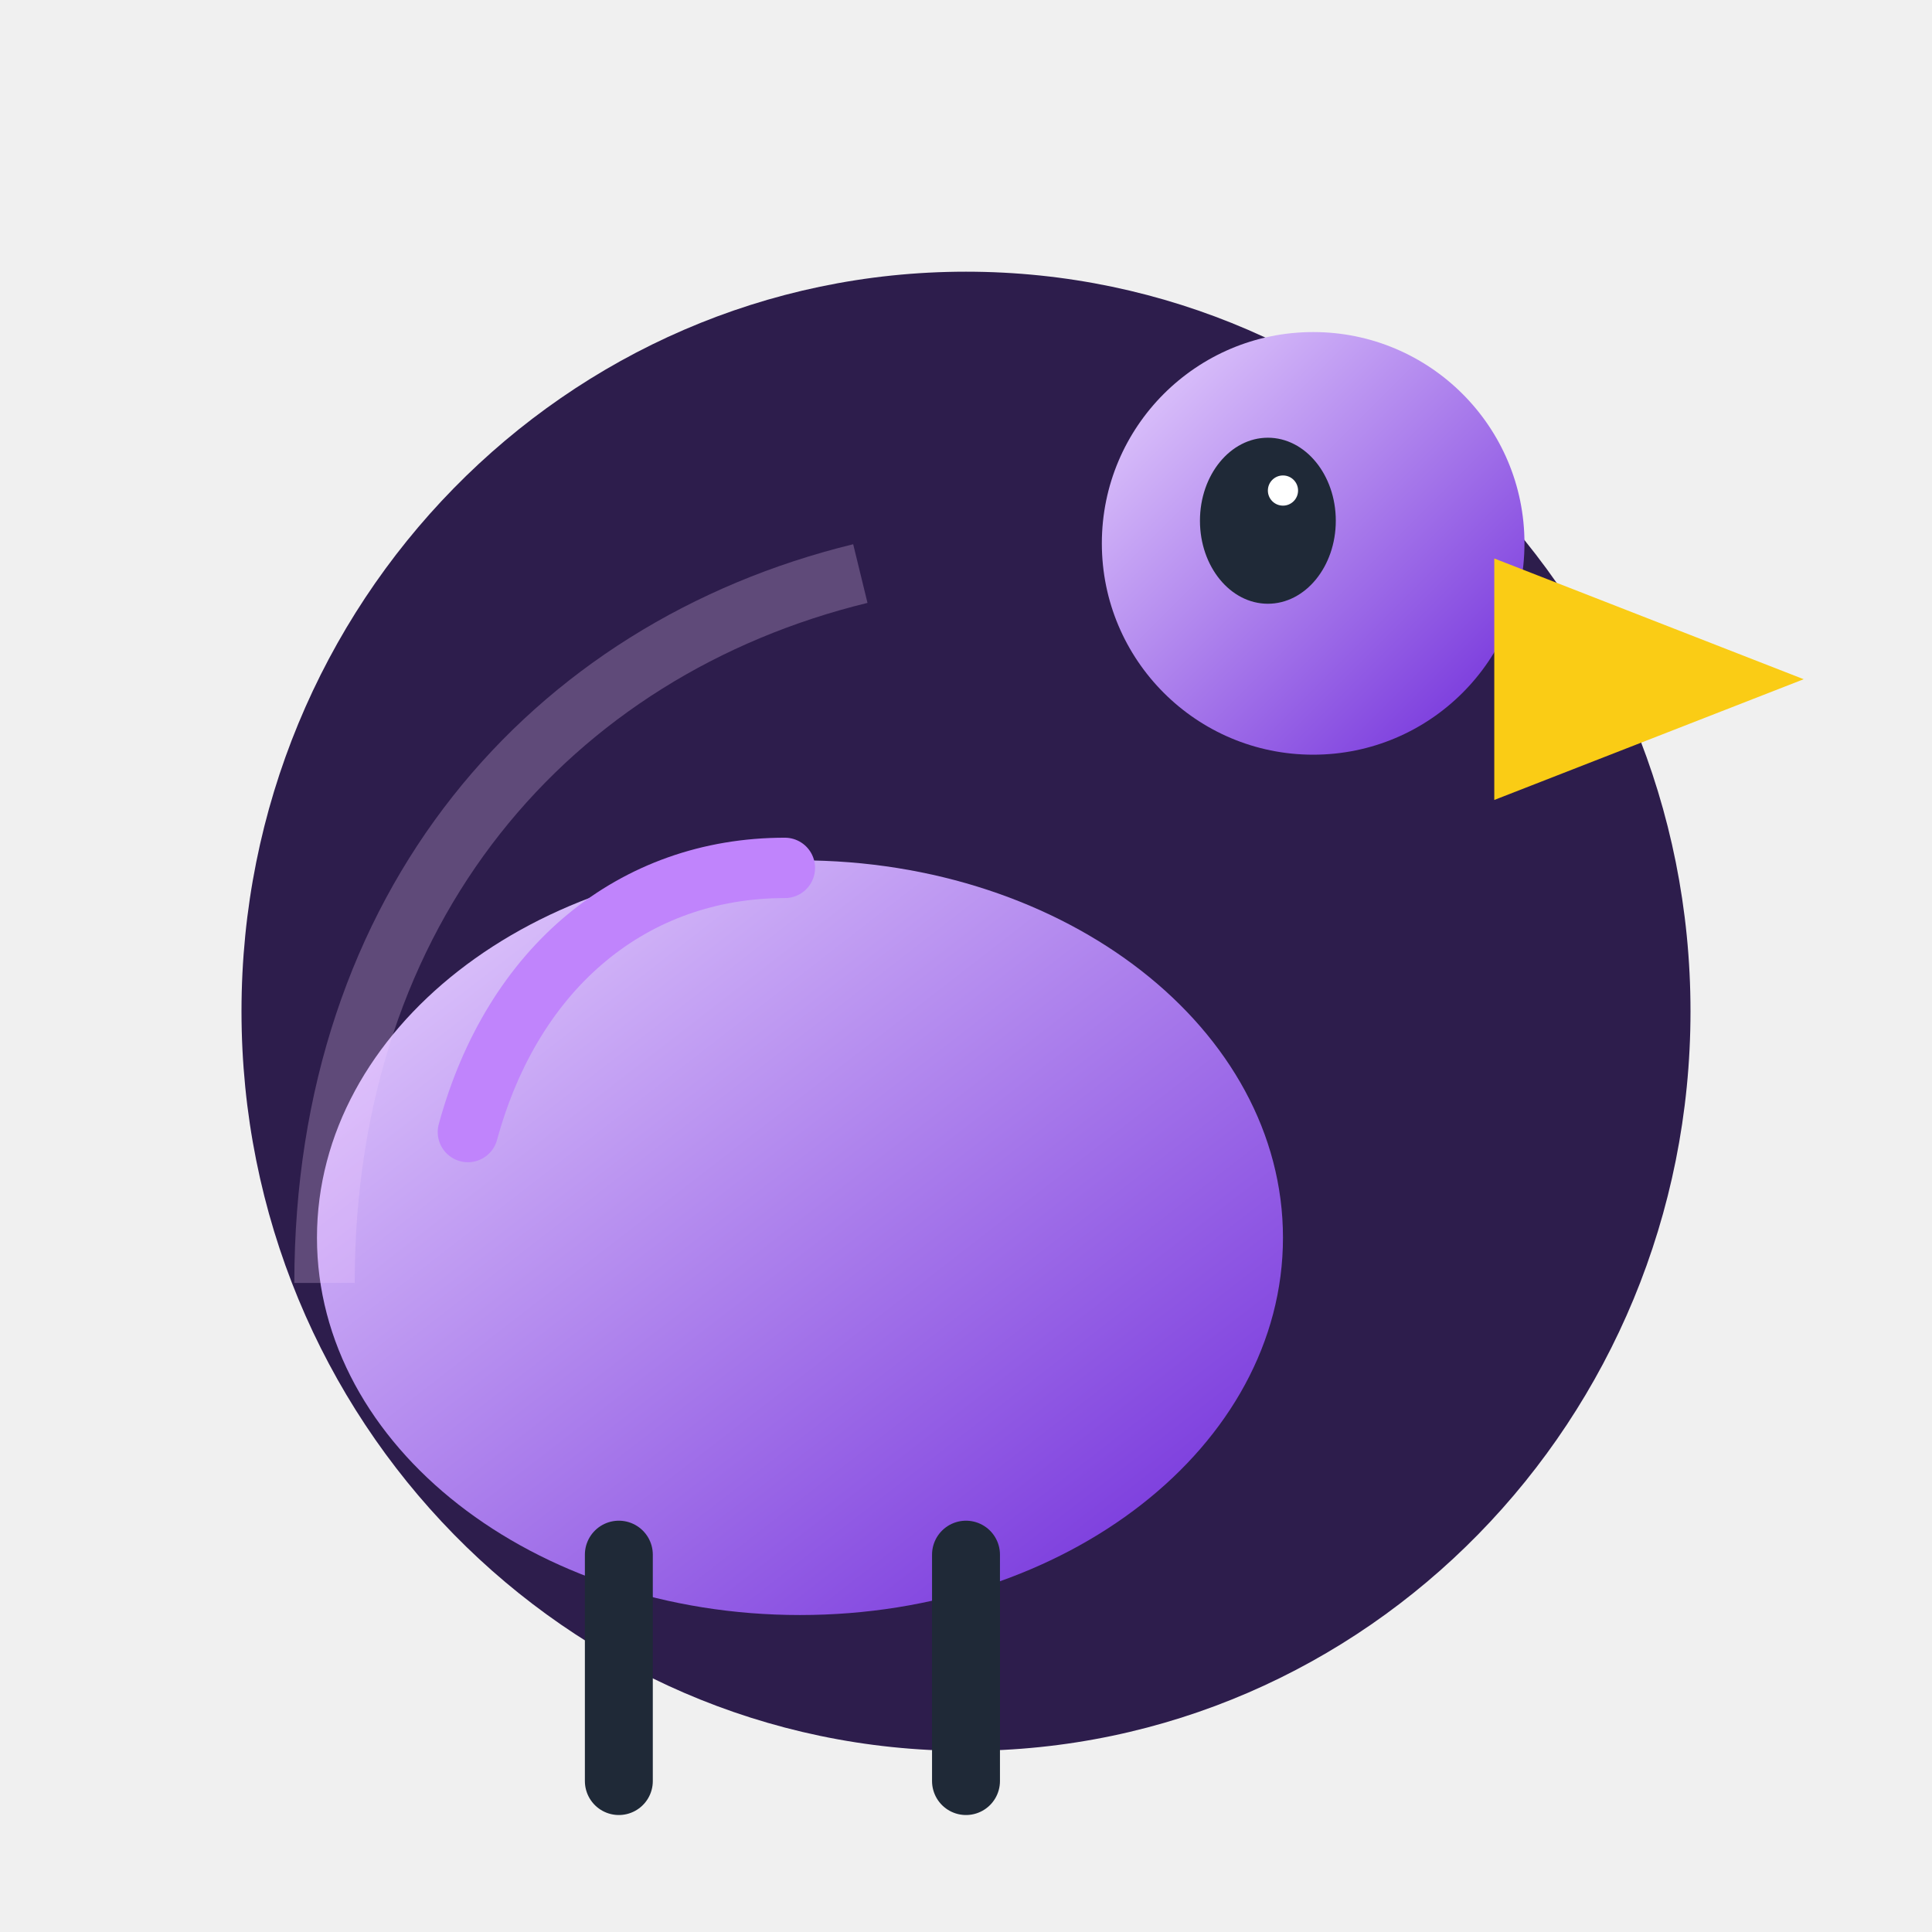
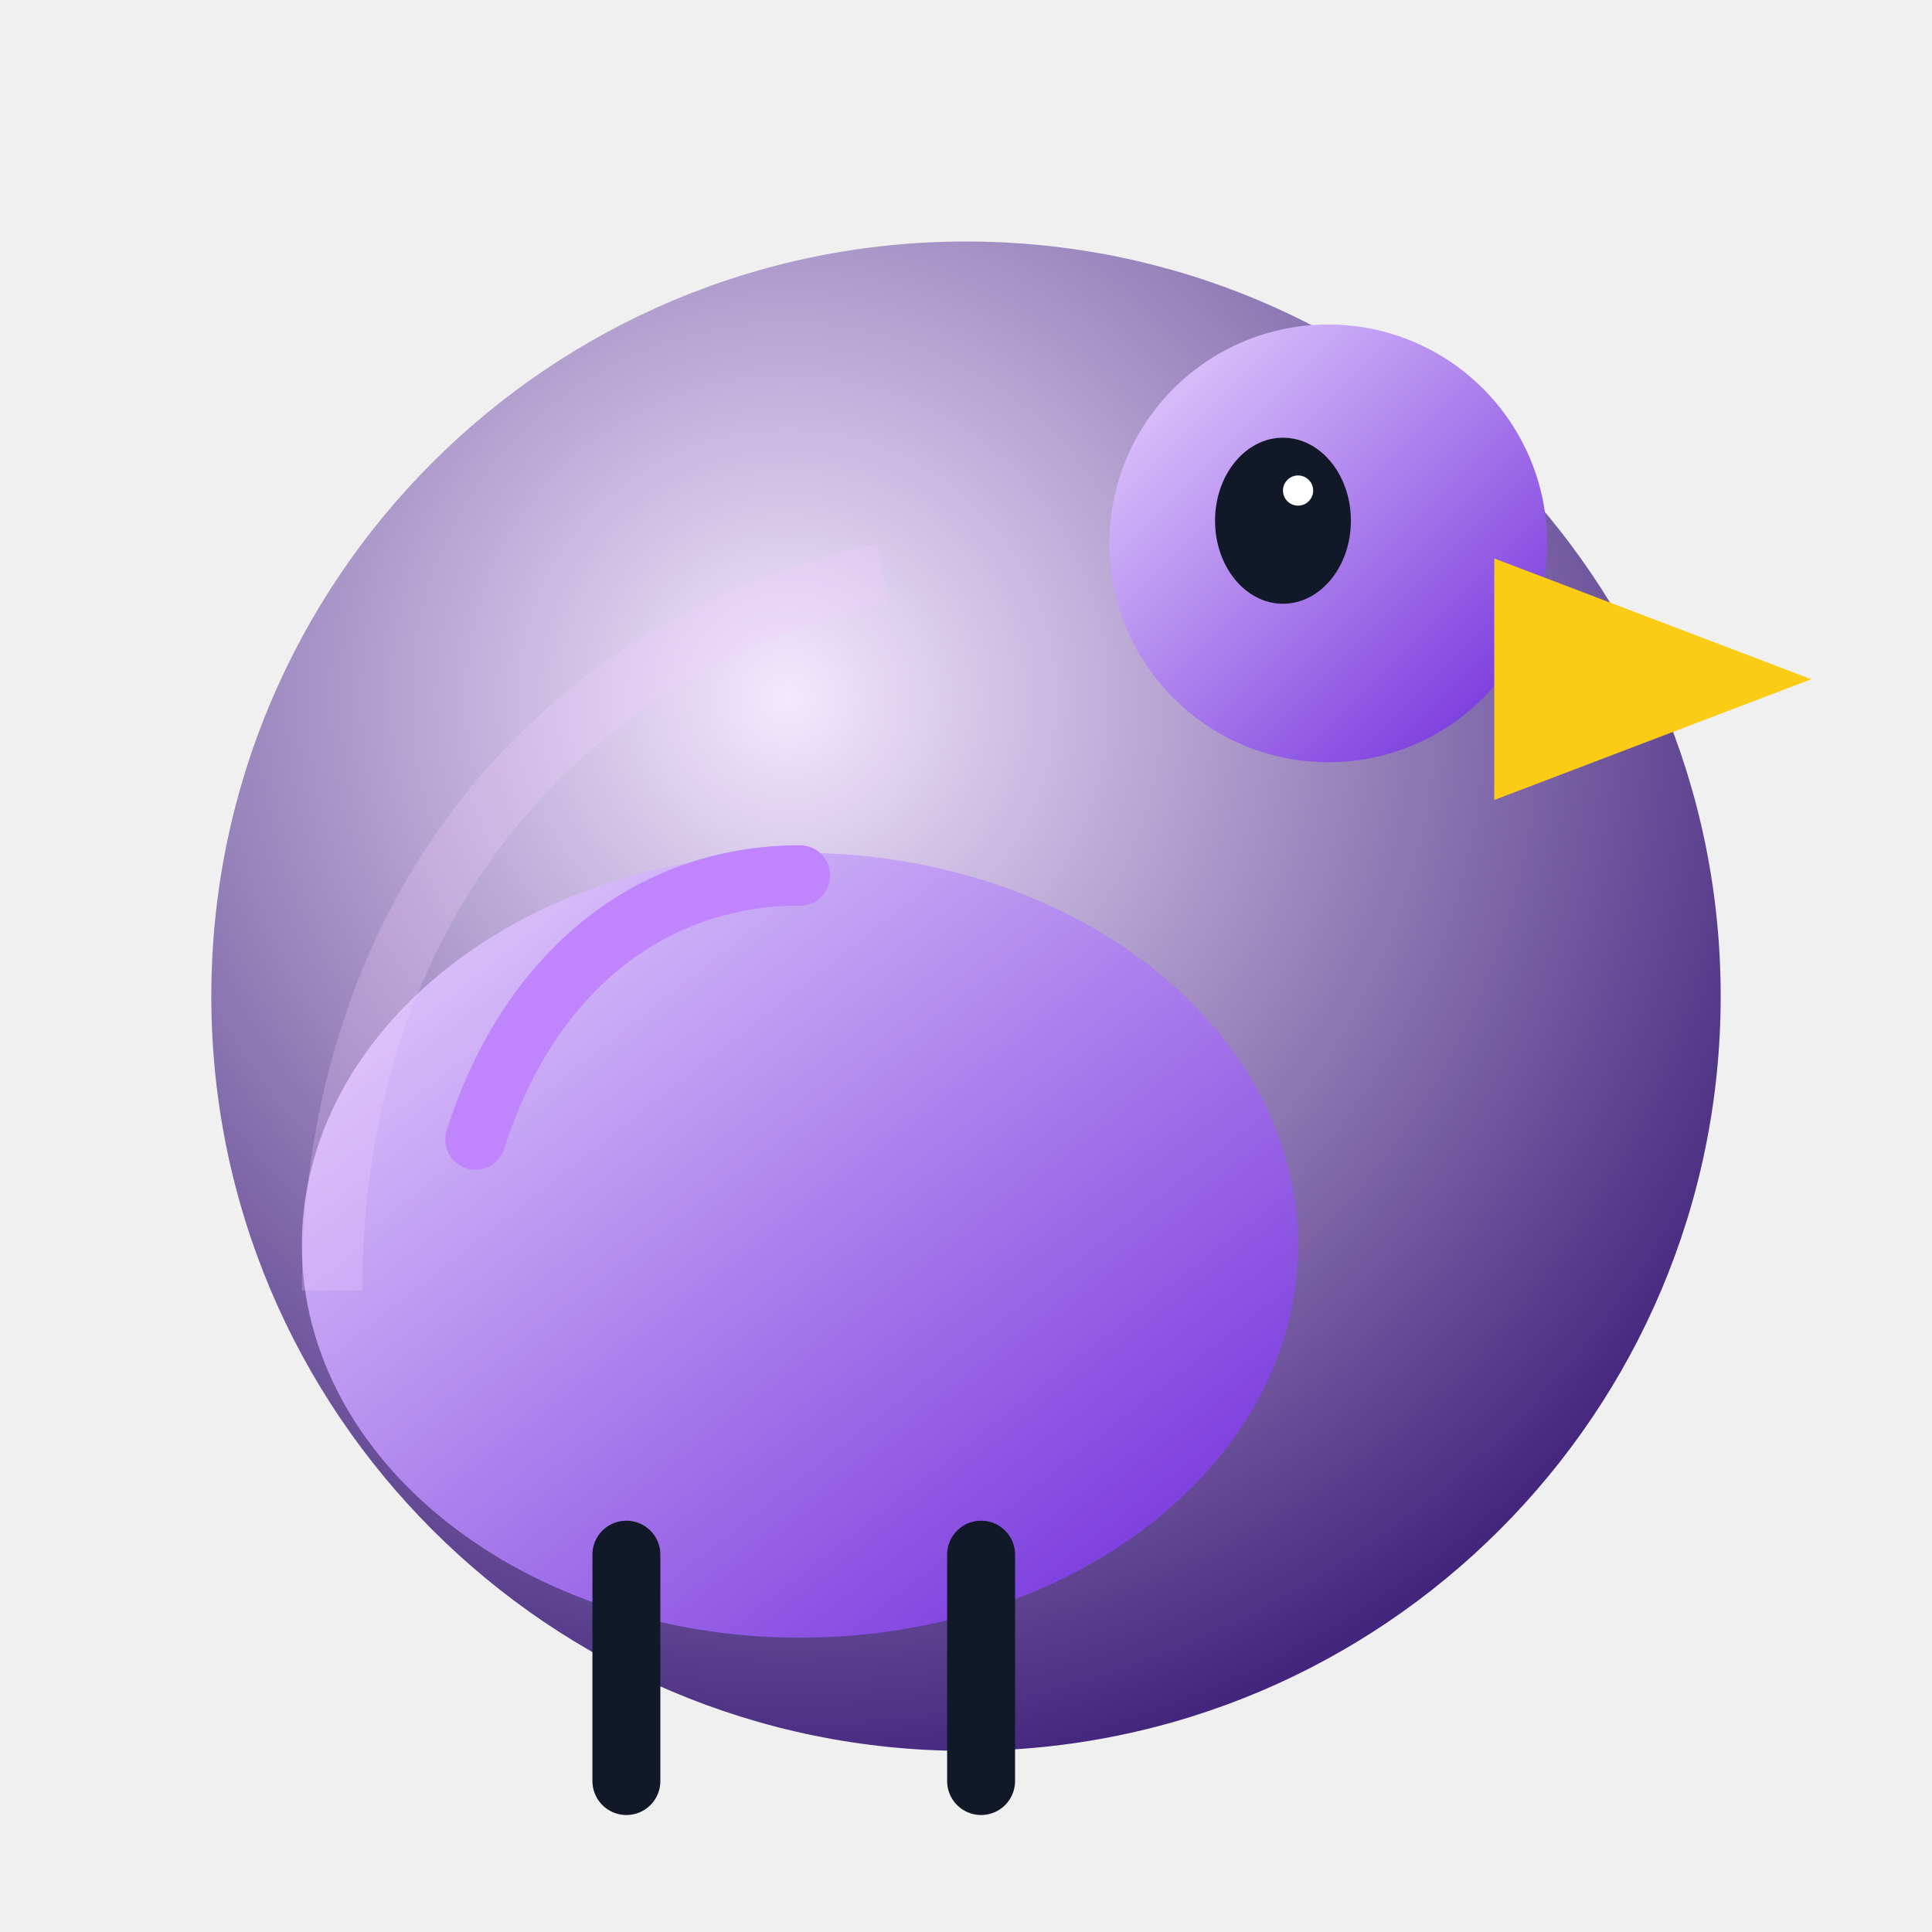
<svg xmlns="http://www.w3.org/2000/svg" viewBox="0 0 256 256">
  <defs>
-     <linearGradient id="feather" x1="0" y1="0" x2="1" y2="1">
+     <radialGradient id="o_bg" cx="38%" cy="30%" r="76%">
+       <stop offset="0" stop-color="#f4e8ff" />
+       <stop offset="1" stop-color="#3d1f78" />
+     </radialGradient>
+     <linearGradient id="o_feather" x1="0" y1="0" x2="1" y2="1">
      <stop offset="0" stop-color="#e9d5ff" />
      <stop offset="1" stop-color="#6d28d9" />
    </linearGradient>
-     <linearGradient id="neck" x1="0" y1="0" x2="0" y2="1">
+     <linearGradient id="o_neck" x1="0" y1="0" x2="0" y2="1">
      <stop offset="0" stop-color="#f5d0fe" />
      <stop offset="1" stop-color="#c084fc" />
    </linearGradient>
  </defs>
-   <ellipse cx="128" cy="134" rx="96" ry="98" fill="#2d1d4c" />
-   <ellipse cx="106" cy="164" rx="64" ry="50" fill="url(#feather)" />
-   <path d="M174 84v86" stroke="url(#neck)" stroke-width="20" stroke-linecap="round" />
-   <circle cx="174" cy="72" r="28" fill="url(#feather)" />
-   <ellipse cx="168" cy="69" rx="9" ry="11" fill="#1f2937" />
-   <circle cx="170" cy="65" r="2" fill="#fff" />
-   <path d="M198 74l41 16-41 16z" fill="#facc15" />
-   <path d="M82 206v30M128 206v30" stroke="#1f2937" stroke-width="9" stroke-linecap="round" />
-   <path d="M62 150c6-22 22-35 42-35" stroke="#c084fc" stroke-width="8" fill="none" stroke-linecap="round" />
-   <path d="M43 170c0-50 30-84 71-94" stroke="#f5d0fe" stroke-width="8" fill="none" opacity="0.25" />
+   <ellipse cx="128" cy="132" rx="100" ry="100" fill="url(#o_bg)" />
+   <ellipse cx="106" cy="165" rx="66" ry="52" fill="url(#o_feather)" />
+   <path d="M176 84v88" stroke="url(#o_neck)" stroke-width="20" stroke-linecap="round" />
+   <circle cx="176" cy="72" r="29" fill="url(#o_feather)" />
+   <ellipse cx="170" cy="69" rx="9" ry="11" fill="#111827" />
+   <circle cx="172" cy="65" r="2" fill="#fff" />
+   <path d="M198 74l42 16-42 16z" fill="#facc15" />
+   <path d="M83 206v30M130 206v30" stroke="#111827" stroke-width="9" stroke-linecap="round" />
+   <path d="M63 151c7-22 23-35 43-35" stroke="#c084fc" stroke-width="8" fill="none" stroke-linecap="round" />
+   <path d="M44 171c0-51 31-86 73-95" stroke="#f5d0fe" stroke-width="8" fill="none" opacity="0.25" />
</svg>
